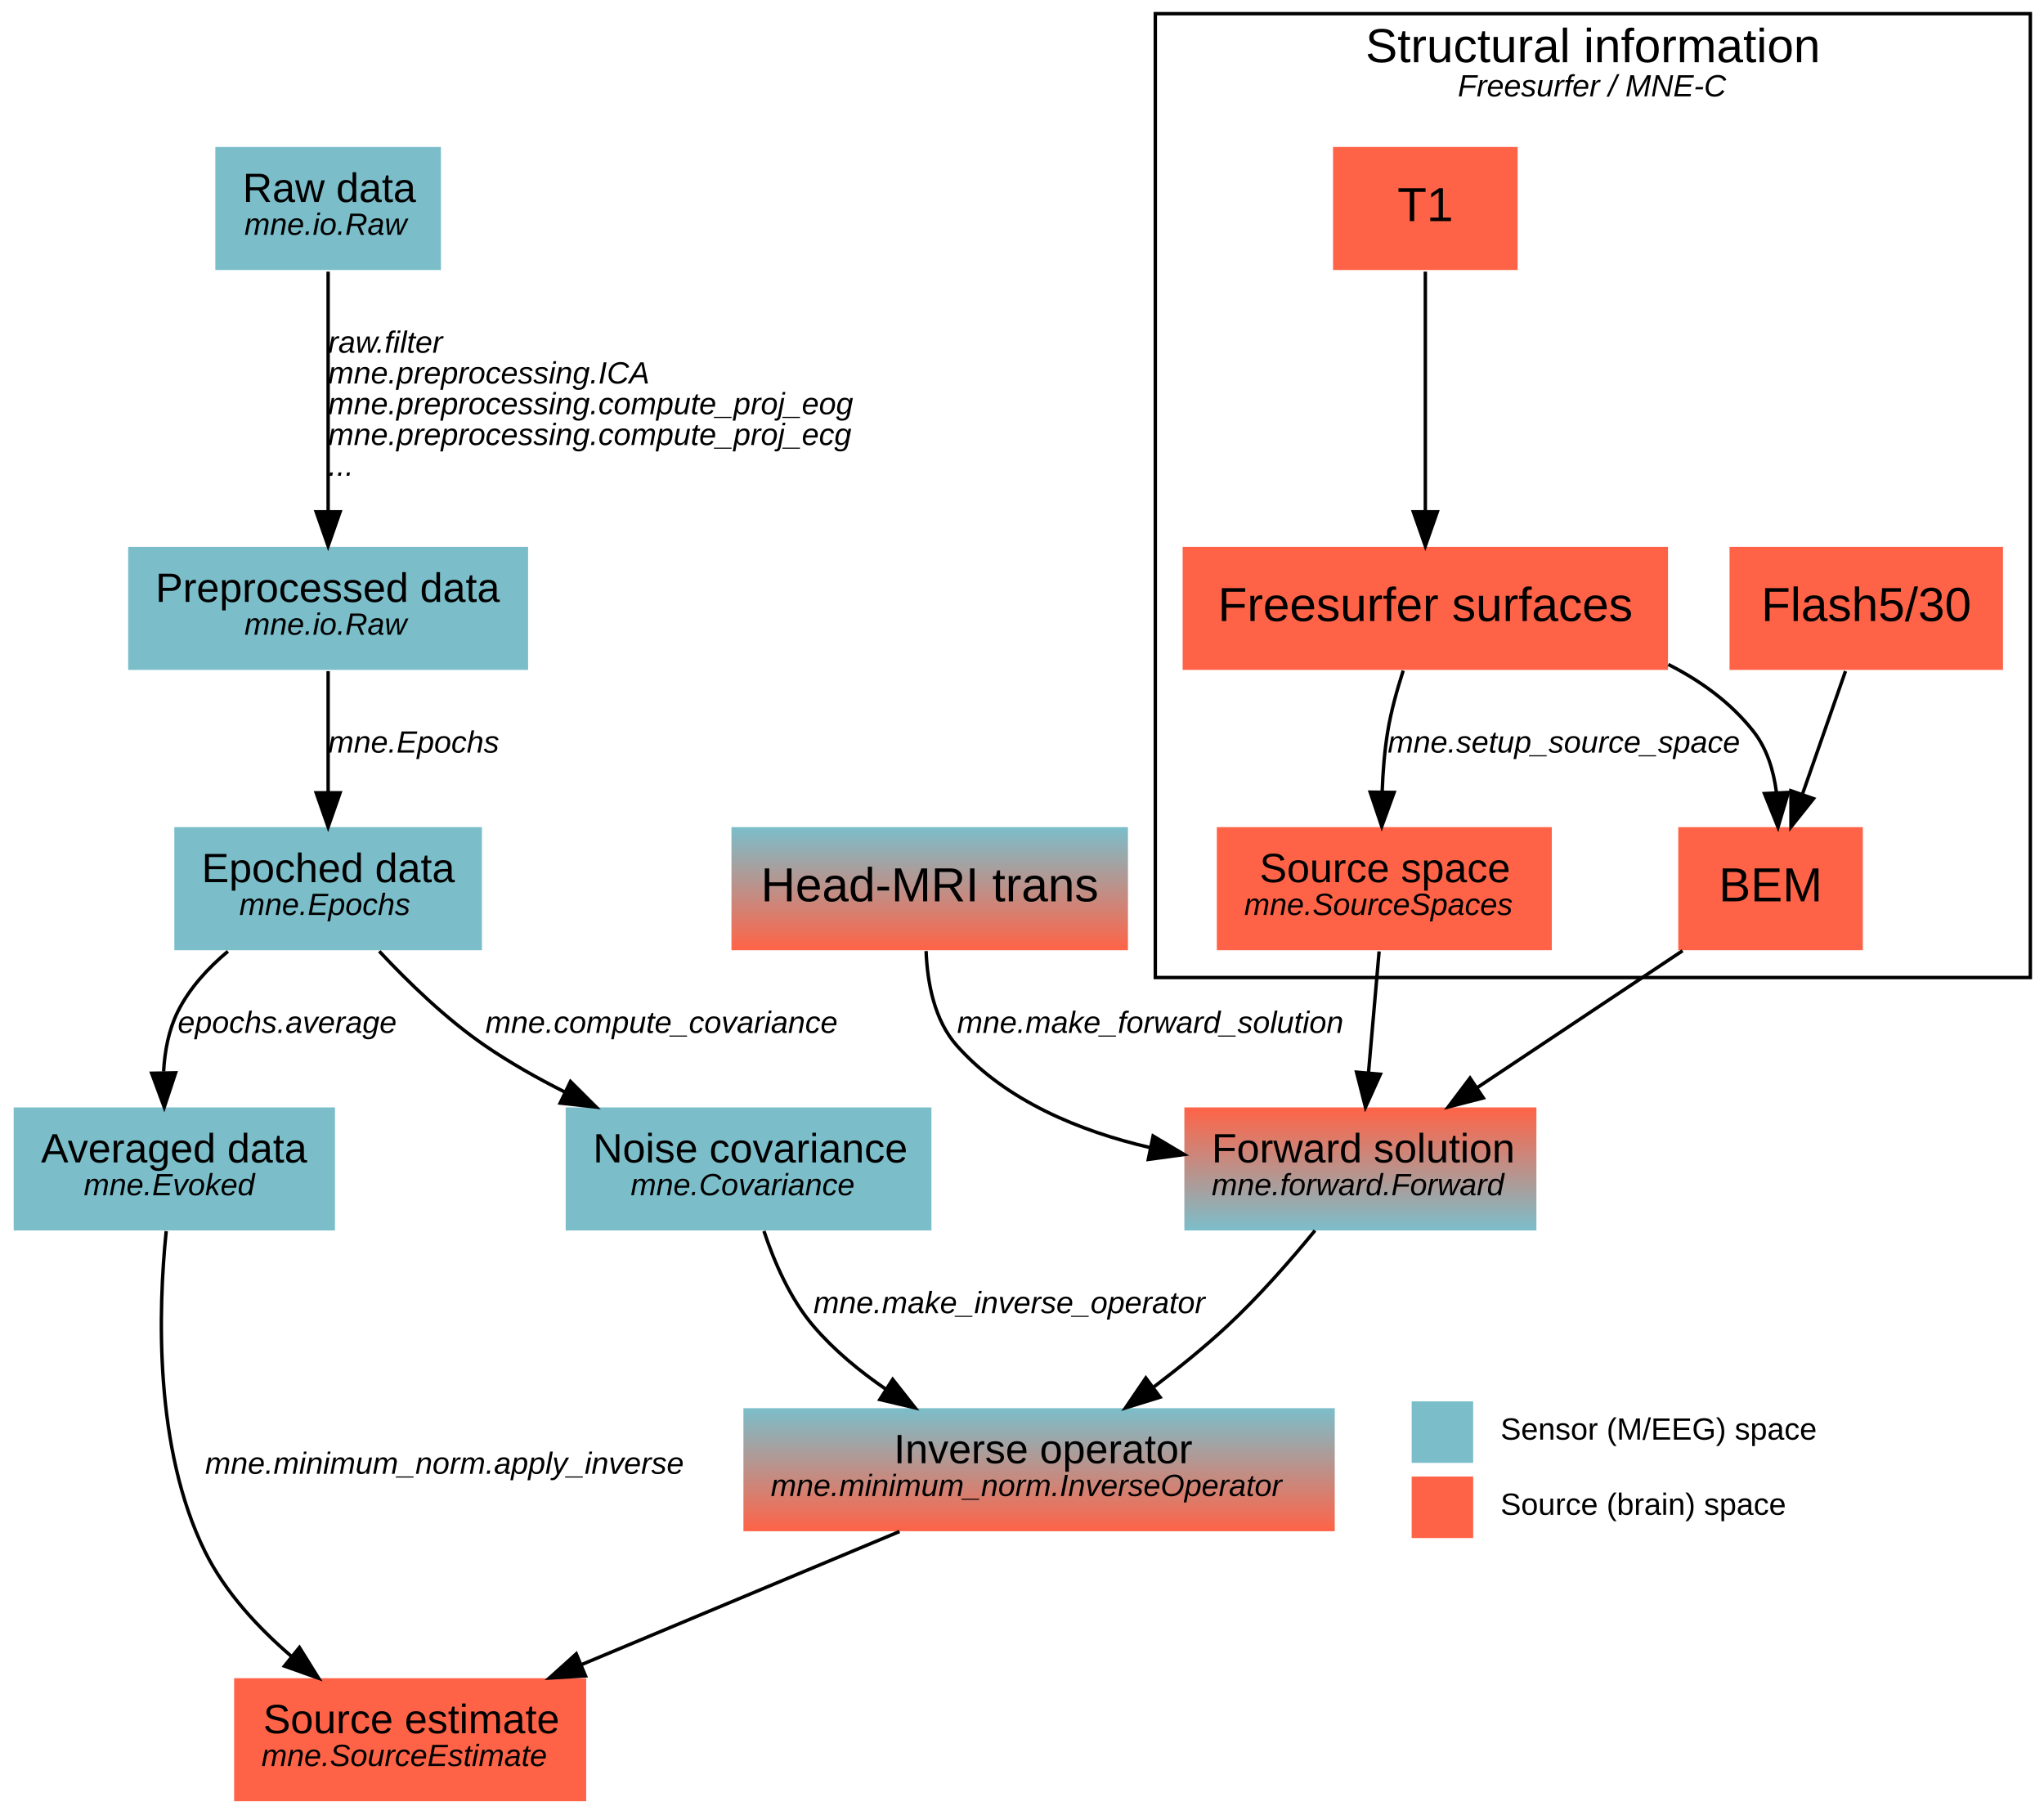
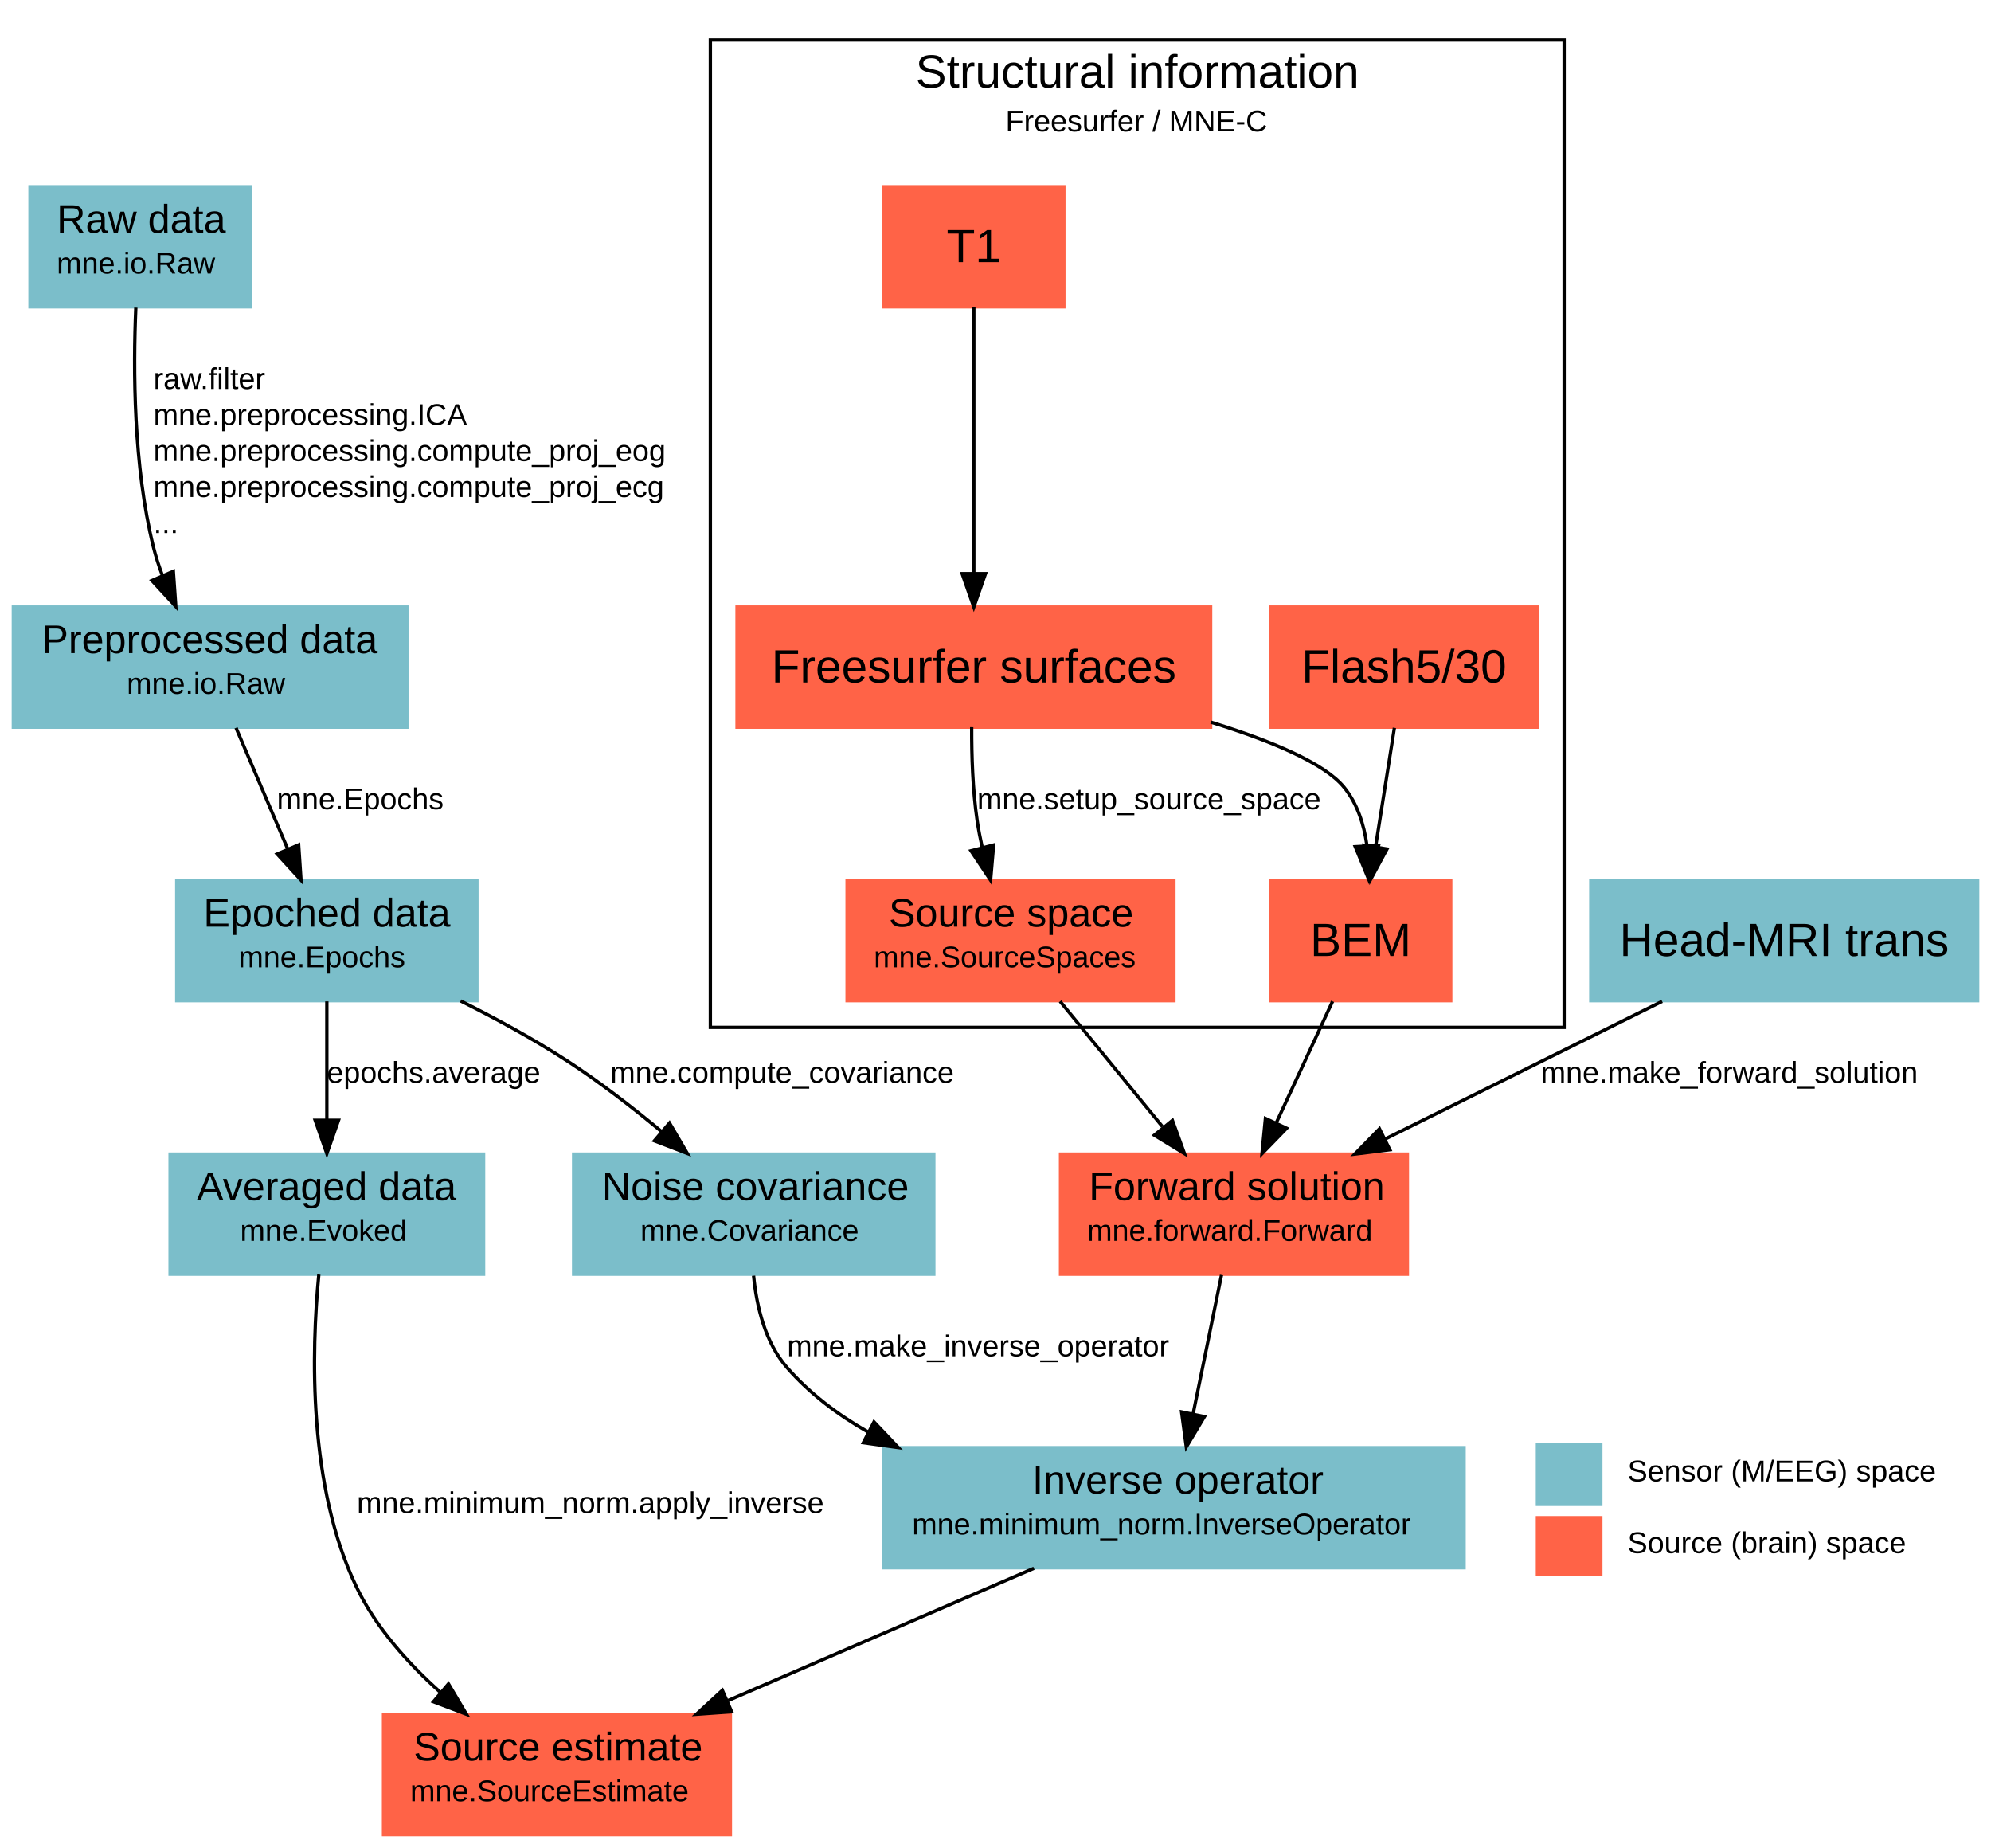
- <svg xmlns="http://www.w3.org/2000/svg" width="598pt" height="531pt" viewBox="0.00 0.00 598.00 531.00">
-   <g id="graph0" class="graph" transform="scale(1 1) rotate(0) translate(4 527)">
-     <polygon fill="white" stroke="none" points="-4,4 -4,-527 594,-527 594,4 -4,4" />
-     <g id="clust2" class="cluster">
-       <polygon fill="none" stroke="black" points="334,-241 334,-523 590,-523 590,-241 334,-241" />
-       <text text-anchor="start" x="395.5" y="-508.8" font-family="Arial" font-size="14.00">Structural information</text>
-       <text text-anchor="start" x="422.5" y="-498.8" font-family="Arial" font-style="italic" font-size="9.00">Freesurfer / MNE-C</text>
+ <svg xmlns="http://www.w3.org/2000/svg" width="597pt" height="554pt" viewBox="0.00 0.00 597.00 554.00">
+   <g id="graph1" class="graph" transform="scale(1 1) rotate(0) translate(4 550)">
+     <polygon fill="white" stroke="white" points="-4,5 -4,-550 594,-550 594,5 -4,5" />
+     <g id="graph2" class="cluster">
+       <polygon fill="none" stroke="black" points="209,-242 209,-538 465,-538 465,-242 209,-242" />
+       <text text-anchor="start" x="270.5" y="-523.733" font-family="Arial" font-size="14.00">Structural information</text>
+       <text text-anchor="start" x="297.5" y="-510.6" font-family="Arial" font-size="9.00">Freesurfer / MNE-C</text>
    </g>
-     <g id="node1" class="node">
-       <defs>
-         <linearGradient id="l_0" gradientUnits="userSpaceOnUse" x1="300" y1="-115" x2="300" y2="-79">
-           <stop offset="0" style="stop-color:#7bbeca;stop-opacity:1.;" />
-           <stop offset="1" style="stop-color:#ff6347;stop-opacity:1.;" />
-         </linearGradient>
-       </defs>
-       <polygon fill="url(#l_0)" stroke="none" points="386.5,-115 213.5,-115 213.5,-79 386.5,-79 386.5,-115" />
-       <text text-anchor="start" x="257.5" y="-98.9" font-family="Arial" font-size="12.00">Inverse operator</text>
-       <text text-anchor="start" x="221.5" y="-89.3" font-family="Arial" font-style="italic" font-size="9.00">mne.minimum_norm.InverseOperator</text>
+     <g id="node2" class="node">
+       <polygon fill="#ff6347" stroke="#ff6347" points="348,-286 250,-286 250,-250 348,-250 348,-286" />
+       <text text-anchor="start" x="262.5" y="-272.2" font-family="Arial" font-size="12.00">Source space</text>
+       <text text-anchor="start" x="258" y="-260" font-family="Arial" font-size="9.00">mne.SourceSpaces</text>
+     </g>
+     <g id="node16" class="node">
+       <polygon fill="#ff6347" stroke="#ff6347" points="418,-204 314,-204 314,-168 418,-168 418,-204" />
+       <text text-anchor="start" x="322.5" y="-190.2" font-family="Arial" font-size="12.00">Forward solution</text>
+       <text text-anchor="start" x="322" y="-178" font-family="Arial" font-size="9.00">mne.forward.Forward</text>
+     </g>
+     <g id="edge14" class="edge">
+       <path fill="none" stroke="black" d="M313.87,-249.8C322.89,-238.76 334.55,-224.49 344.56,-212.24" />
+       <polygon fill="black" stroke="black" points="347.553,-214.108 351.17,-204.15 342.132,-209.679 347.553,-214.108" />
+     </g>
+     <g id="node3" class="node">
+       <polygon fill="#ff6347" stroke="#ff6347" points="431,-286 377,-286 377,-250 431,-250 431,-286" />
+       <text text-anchor="middle" x="404" y="-263.4" font-family="Arial" font-size="14.00">BEM</text>
+     </g>
+     <g id="edge16" class="edge">
+       <path fill="none" stroke="black" d="M395.57,-249.8C390.6,-239.08 384.21,-225.31 378.65,-213.3" />
+       <polygon fill="black" stroke="black" points="381.79,-211.752 374.41,-204.15 375.439,-214.695 381.79,-211.752" />
+     </g>
+     <g id="node4" class="node">
+       <polygon fill="#ff6347" stroke="#ff6347" points="359,-368 217,-368 217,-332 359,-332 359,-368" />
+       <text text-anchor="middle" x="288" y="-345.4" font-family="Arial" font-size="14.00">Freesurfer surfaces</text>
+     </g>
+     <g id="edge5" class="edge">
+       <path fill="none" stroke="black" d="M287.36,-332C287.32,-323.47 287.65,-313.17 289,-304 289.39,-301.32 289.93,-298.57 290.54,-295.82" />
+       <polygon fill="black" stroke="black" points="293.934,-296.675 293.02,-286.12 287.152,-294.941 293.934,-296.675" />
+       <text text-anchor="start" x="289" y="-307.4" font-family="Arial" font-size="9.00">mne.setup_source_space</text>
+     </g>
+     <g id="edge3" class="edge">
+       <path fill="none" stroke="black" d="M359.06,-333.51C377.13,-327.91 393.12,-321.23 399,-314 402.96,-309.13 404.97,-302.94 405.85,-296.7" />
+       <polygon fill="black" stroke="black" points="409.363,-296.545 406.41,-286.37 402.374,-296.166 409.363,-296.545" />
+     </g>
+     <g id="node7" class="node">
+       <polygon fill="#ff6347" stroke="#ff6347" points="315,-494 261,-494 261,-458 315,-458 315,-494" />
+       <text text-anchor="middle" x="288" y="-471.4" font-family="Arial" font-size="14.00">T1</text>
+     </g>
+     <g id="edge7" class="edge">
+       <path fill="none" stroke="black" d="M288,-457.95C288,-437.08 288,-402.49 288,-378.1" />
+       <polygon fill="black" stroke="black" points="291.5,-378.02 288,-368.02 284.5,-378.02 291.5,-378.02" />
    </g>
    <g id="node9" class="node">
-       <polygon fill="#ff6347" stroke="none" points="167.5,-36 64.5,-36 64.5,-0 167.5,-0 167.5,-36" />
-       <text text-anchor="start" x="73" y="-19.9" font-family="Arial" font-size="12.00">Source estimate</text>
-       <text text-anchor="start" x="72.5" y="-10.3" font-family="Arial" font-style="italic" font-size="9.00">mne.SourceEstimate</text>
-     </g>
-     <g id="edge7" class="edge">
-       <path fill="none" stroke="black" d="M259.16,-78.911C231.77,-67.447 195.5,-52.269 166.32,-40.058" />
-       <polygon fill="black" stroke="black" points="167.296,-36.672 156.72,-36.041 164.594,-43.13 167.296,-36.672" />
-     </g>
-     <g id="node2" class="node">
-       <polygon fill="#7bbeca" stroke="none" points="409,-99 409,-117 427,-117 427,-99 409,-99" />
-       <text text-anchor="start" x="413" y="-105.8" font-family="Arial" font-size="9.00">    </text>
-       <text text-anchor="start" x="435" y="-105.8" font-family="Arial" font-size="9.00">Sensor (M/EEG) space</text>
-       <polygon fill="#ff6347" stroke="none" points="409,-77 409,-95 427,-95 427,-77 409,-77" />
-       <text text-anchor="start" x="413" y="-83.8" font-family="Arial" font-size="9.00">    </text>
-       <text text-anchor="start" x="435" y="-83.8" font-family="Arial" font-size="9.00">Source (brain) space</text>
-     </g>
-     <g id="node3" class="node">
-       <polygon fill="#ff6347" stroke="none" points="450,-285 352,-285 352,-249 450,-249 450,-285" />
-       <text text-anchor="start" x="364.5" y="-268.9" font-family="Arial" font-size="12.00">Source space</text>
-       <text text-anchor="start" x="360" y="-259.3" font-family="Arial" font-style="italic" font-size="9.00">mne.SourceSpaces</text>
-     </g>
-     <g id="node8" class="node">
-       <defs>
-         <linearGradient id="l_1" gradientUnits="userSpaceOnUse" x1="394" y1="-203" x2="394" y2="-167">
-           <stop offset="0" style="stop-color:#ff6347;stop-opacity:1.;" />
-           <stop offset="1" style="stop-color:#7bbeca;stop-opacity:1.;" />
-         </linearGradient>
-       </defs>
-       <polygon fill="url(#l_1)" stroke="none" points="445.5,-203 342.5,-203 342.5,-167 445.5,-167 445.5,-203" />
-       <text text-anchor="start" x="350.5" y="-186.9" font-family="Arial" font-size="12.00">Forward solution</text>
-       <text text-anchor="start" x="350.5" y="-177.3" font-family="Arial" font-style="italic" font-size="9.00">mne.forward.Forward</text>
-     </g>
-     <g id="edge5" class="edge">
-       <path fill="none" stroke="black" d="M399.48,-248.64C398.58,-238.3 397.41,-224.94 396.38,-213.22" />
-       <polygon fill="black" stroke="black" points="399.849,-212.707 395.49,-203.05 392.875,-213.317 399.849,-212.707" />
-     </g>
-     <g id="node4" class="node">
-       <polygon fill="#ff6347" stroke="none" points="541,-285 487,-285 487,-249 541,-249 541,-285" />
-       <text text-anchor="middle" x="514" y="-263.3" font-family="Arial" font-size="14.00">BEM</text>
-     </g>
-     <g id="edge6" class="edge">
-       <path fill="none" stroke="black" d="M488.26,-248.84C470.7,-237.13 447.26,-221.5 428.14,-208.76" />
-       <polygon fill="black" stroke="black" points="429.961,-205.768 419.7,-203.13 426.077,-211.591 429.961,-205.768" />
-     </g>
-     <g id="node5" class="node">
-       <polygon fill="#ff6347" stroke="none" points="484,-367 342,-367 342,-331 484,-331 484,-367" />
-       <text text-anchor="middle" x="413" y="-345.3" font-family="Arial" font-size="14.00">Freesurfer surfaces</text>
-     </g>
-     <g id="edge1" class="edge">
-       <path fill="none" stroke="black" d="M406.53,-330.79C404.72,-325.2 402.97,-318.91 402,-313 401.06,-307.31 400.58,-301.17 400.37,-295.3" />
-       <polygon fill="black" stroke="black" points="403.869,-295.158 400.25,-285.2 396.869,-295.241 403.869,-295.158" />
-       <text text-anchor="start" x="402" y="-306.8" font-family="Arial" font-style="italic" font-size="9.00">mne.setup_source_space</text>
-     </g>
-     <g id="edge2" class="edge">
-       <path fill="none" stroke="black" d="M484.09,-332.59C493.66,-327.74 502.42,-321.37 509,-313 512.92,-308.01 514.86,-301.69 515.69,-295.38" />
-       <polygon fill="black" stroke="black" points="519.204,-295.154 516.18,-285 512.212,-294.824 519.204,-295.154" />
-     </g>
-     <g id="node6" class="node">
-       <polygon fill="#ff6347" stroke="none" points="440,-484 386,-484 386,-448 440,-448 440,-484" />
-       <text text-anchor="middle" x="413" y="-462.3" font-family="Arial" font-size="14.00">T1</text>
-     </g>
-     <g id="edge3" class="edge">
-       <path fill="none" stroke="black" d="M413,-447.53C413,-428.94 413,-399.24 413,-377.5" />
-       <polygon fill="black" stroke="black" points="416.5,-377.25 413,-367.25 409.5,-377.25 416.5,-377.25" />
-     </g>
-     <g id="node7" class="node">
-       <polygon fill="#ff6347" stroke="none" points="582,-367 502,-367 502,-331 582,-331 582,-367" />
-       <text text-anchor="middle" x="542" y="-345.3" font-family="Arial" font-size="14.00">Flash5/30</text>
-     </g>
-     <g id="edge4" class="edge">
-       <path fill="none" stroke="black" d="M535.92,-330.64C532.23,-320.09 527.44,-306.39 523.28,-294.51" />
-       <polygon fill="black" stroke="black" points="526.576,-293.333 519.97,-285.05 519.969,-295.645 526.576,-293.333" />
-     </g>
-     <g id="edge8" class="edge">
-       <path fill="none" stroke="black" d="M380.72,-166.98C373.53,-158.21 364.24,-147.58 355,-139 348.42,-132.88 340.93,-126.81 333.65,-121.28" />
-       <polygon fill="black" stroke="black" points="335.391,-118.214 325.27,-115.08 331.227,-123.841 335.391,-118.214" />
-     </g>
-     <g id="node10" class="node">
-       <polygon fill="#7bbeca" stroke="none" points="150.5,-367 33.5,-367 33.5,-331 150.5,-331 150.5,-367" />
-       <text text-anchor="start" x="41.5" y="-350.9" font-family="Arial" font-size="12.00">Preprocessed data</text>
-       <text text-anchor="start" x="67.5" y="-341.3" font-family="Arial" font-style="italic" font-size="9.00">mne.io.Raw</text>
-     </g>
-     <g id="node11" class="node">
-       <polygon fill="#7bbeca" stroke="none" points="137,-285 47,-285 47,-249 137,-249 137,-285" />
-       <text text-anchor="start" x="55" y="-268.9" font-family="Arial" font-size="12.00">Epoched data</text>
-       <text text-anchor="start" x="66" y="-259.3" font-family="Arial" font-style="italic" font-size="9.00">mne.Epochs</text>
+       <polygon fill="#ff6347" stroke="#ff6347" points="457,-368 377,-368 377,-332 457,-332 457,-368" />
+       <text text-anchor="middle" x="417" y="-345.4" font-family="Arial" font-size="14.00">Flash5/30</text>
    </g>
    <g id="edge9" class="edge">
-       <path fill="none" stroke="black" d="M92,-330.64C92,-320.3 92,-306.94 92,-295.22" />
-       <polygon fill="black" stroke="black" points="95.5,-295.05 92,-285.05 88.5,-295.05 95.5,-295.05" />
-       <text text-anchor="start" x="92" y="-306.8" font-family="Arial" font-style="italic" font-size="9.00">mne.Epochs</text>
+       <path fill="none" stroke="black" d="M414.11,-331.8C412.47,-321.4 410.36,-308.12 408.5,-296.38" />
+       <polygon fill="black" stroke="black" points="411.901,-295.479 406.88,-286.15 404.987,-296.574 411.901,-295.479" />
    </g>
    <g id="node12" class="node">
-       <polygon fill="#7bbeca" stroke="none" points="94,-203 -7.10543e-15,-203 -7.10543e-15,-167 94,-167 94,-203" />
-       <text text-anchor="start" x="8" y="-186.9" font-family="Arial" font-size="12.00">Averaged data</text>
-       <text text-anchor="start" x="20.5" y="-177.3" font-family="Arial" font-style="italic" font-size="9.00">mne.Evoked</text>
+       <polygon fill="#7bbeca" stroke="#7bbeca" points="435,-116 261,-116 261,-80 435,-80 435,-116" />
+       <text text-anchor="start" x="305.5" y="-102.2" font-family="Arial" font-size="12.00">Inverse operator</text>
+       <text text-anchor="start" x="269.5" y="-90" font-family="Arial" font-size="9.00">mne.minimum_norm.InverseOperator</text>
    </g>
-     <g id="edge10" class="edge">
-       <path fill="none" stroke="black" d="M62.673,-248.66C56.79,-243.73 51.384,-237.82 48,-231 45.352,-225.66 44.193,-219.51 43.87,-213.51" />
-       <polygon fill="black" stroke="black" points="47.377,-213.12 44.053,-203.06 40.378,-212.997 47.377,-213.12" />
-       <text text-anchor="start" x="48" y="-224.8" font-family="Arial" font-style="italic" font-size="9.00">epochs.average</text>
+     <g id="node14" class="node">
+       <polygon fill="#ff6347" stroke="#ff6347" points="215,-36 111,-36 111,-1.77636e-14 215,-3.55271e-15 215,-36" />
+       <text text-anchor="start" x="120" y="-22.2" font-family="Arial" font-size="12.00">Source estimate</text>
+       <text text-anchor="start" x="119" y="-10" font-family="Arial" font-size="9.00">mne.SourceEstimate</text>
+     </g>
+     <g id="edge12" class="edge">
+       <path fill="none" stroke="black" d="M306.02,-79.847C278.82,-68.084 243.21,-52.685 214.33,-40.196" />
+       <polygon fill="black" stroke="black" points="215.378,-36.836 204.81,-36.081 212.6,-43.261 215.378,-36.836" />
    </g>
    <g id="node13" class="node">
-       <polygon fill="#7bbeca" stroke="none" points="268.5,-203 161.5,-203 161.5,-167 268.5,-167 268.5,-203" />
-       <text text-anchor="start" x="169.5" y="-186.9" font-family="Arial" font-size="12.00">Noise covariance</text>
-       <text text-anchor="start" x="180.5" y="-177.3" font-family="Arial" font-style="italic" font-size="9.00">mne.Covariance</text>
+       <polygon fill="#7bbeca" stroke="#7bbeca" points="457,-99 457,-117 476,-117 476,-99 457,-99" />
+       <text text-anchor="start" x="461.5" y="-105.9" font-family="Arial" font-size="9.00">    </text>
+       <text text-anchor="start" x="484" y="-105.9" font-family="Arial" font-size="9.00">Sensor (M/EEG) space</text>
+       <polygon fill="#ff6347" stroke="#ff6347" points="457,-78 457,-95 476,-95 476,-78 457,-78" />
+       <text text-anchor="start" x="461.5" y="-84.4" font-family="Arial" font-size="9.00">    </text>
+       <text text-anchor="start" x="484" y="-84.4" font-family="Arial" font-size="9.00">Source (brain) space</text>
    </g>
-     <g id="edge11" class="edge">
-       <path fill="none" stroke="black" d="M106.96,-248.69C115.42,-239.63 126.57,-228.83 138,-221 145.22,-216.06 153.25,-211.52 161.32,-207.46" />
-       <polygon fill="black" stroke="black" points="162.907,-210.581 170.41,-203.1 159.88,-204.269 162.907,-210.581" />
-       <text text-anchor="start" x="138" y="-224.8" font-family="Arial" font-style="italic" font-size="9.00">mne.compute_covariance</text>
+     <g id="edge24" class="edge">
+       <path fill="none" stroke="black" d="M362.27,-167.77C359.81,-155.73 356.53,-139.72 353.74,-126.08" />
+       <polygon fill="black" stroke="black" points="357.154,-125.305 351.72,-116.21 350.296,-126.709 357.154,-125.305" />
    </g>
-     <g id="edge12" class="edge">
-       <path fill="none" stroke="black" d="M44.627,-166.8C42.3,-144.06 40.996,-103.33 56,-73 61.835,-61.205 71.462,-50.798 81.314,-42.348" />
-       <polygon fill="black" stroke="black" points="83.603,-44.999 89.195,-36 79.212,-39.547 83.603,-44.999" />
-       <text text-anchor="start" x="56" y="-95.8" font-family="Arial" font-style="italic" font-size="9.00">mne.minimum_norm.apply_inverse</text>
+     <g id="node19" class="node">
+       <polygon fill="#7bbeca" stroke="#7bbeca" points="118,-368 4.26326e-14,-368 0,-332 118,-332 118,-368" />
+       <text text-anchor="start" x="8.5" y="-354.2" font-family="Arial" font-size="12.00">Preprocessed data</text>
+       <text text-anchor="start" x="34" y="-342" font-family="Arial" font-size="9.00">mne.io.Raw</text>
    </g>
-     <g id="edge13" class="edge">
-       <path fill="none" stroke="black" d="M219.5,-166.82C222.5,-157.8 227.17,-146.99 234,-139 239.99,-132 247.48,-125.81 255.24,-120.51" />
-       <polygon fill="black" stroke="black" points="257.172,-123.429 263.72,-115.1 253.407,-117.528 257.172,-123.429" />
-       <text text-anchor="start" x="234" y="-142.8" font-family="Arial" font-style="italic" font-size="9.00">mne.make_inverse_operator</text>
+     <g id="node20" class="node">
+       <polygon fill="#7bbeca" stroke="#7bbeca" points="139,-286 49,-286 49,-250 139,-250 139,-286" />
+       <text text-anchor="start" x="57" y="-272.2" font-family="Arial" font-size="12.00">Epoched data</text>
+       <text text-anchor="start" x="67.5" y="-260" font-family="Arial" font-size="9.00">mne.Epochs</text>
    </g>
-     <g id="node14" class="node">
-       <polygon fill="#7bbeca" stroke="none" points="125,-484 59,-484 59,-448 125,-448 125,-484" />
-       <text text-anchor="start" x="67" y="-467.9" font-family="Arial" font-size="12.00">Raw data</text>
-       <text text-anchor="start" x="67.5" y="-458.3" font-family="Arial" font-style="italic" font-size="9.00">mne.io.Raw</text>
+     <g id="edge18" class="edge">
+       <path fill="none" stroke="black" d="M66.768,-331.8C71.299,-321.19 77.107,-307.58 82.194,-295.66" />
+       <polygon fill="black" stroke="black" points="85.546,-296.721 86.254,-286.15 79.109,-293.973 85.546,-296.721" />
+       <text text-anchor="start" x="79" y="-307.4" font-family="Arial" font-size="9.00">mne.Epochs</text>
    </g>
-     <g id="edge14" class="edge">
-       <path fill="none" stroke="black" d="M92,-447.53C92,-428.94 92,-399.24 92,-377.5" />
-       <polygon fill="black" stroke="black" points="95.5,-377.25 92,-367.25 88.5,-377.25 95.5,-377.25" />
-       <text text-anchor="start" x="92" y="-423.8" font-family="Arial" font-style="italic" font-size="9.00">raw.filter</text>
-       <text text-anchor="start" x="92" y="-414.8" font-family="Arial" font-style="italic" font-size="9.00">mne.preprocessing.ICA</text>
-       <text text-anchor="start" x="92" y="-405.8" font-family="Arial" font-style="italic" font-size="9.00">mne.preprocessing.compute_proj_eog</text>
-       <text text-anchor="start" x="92" y="-396.8" font-family="Arial" font-style="italic" font-size="9.00">mne.preprocessing.compute_proj_ecg</text>
-       <text text-anchor="start" x="92" y="-387.8" font-family="Arial" font-style="italic" font-size="9.00">...</text>
+     <g id="node22" class="node">
+       <polygon fill="#7bbeca" stroke="#7bbeca" points="141,-204 47,-204 47,-168 141,-168 141,-204" />
+       <text text-anchor="start" x="55" y="-190.2" font-family="Arial" font-size="12.00">Averaged data</text>
+       <text text-anchor="start" x="68" y="-178" font-family="Arial" font-size="9.00">mne.Evoked</text>
    </g>
-     <g id="node15" class="node">
-       <defs>
-         <linearGradient id="l_2" gradientUnits="userSpaceOnUse" x1="268" y1="-285" x2="268" y2="-249">
-           <stop offset="0" style="stop-color:#7bbeca;stop-opacity:1.;" />
-           <stop offset="1" style="stop-color:#ff6347;stop-opacity:1.;" />
-         </linearGradient>
-       </defs>
-       <polygon fill="url(#l_2)" stroke="none" points="326,-285 210,-285 210,-249 326,-249 326,-285" />
-       <text text-anchor="middle" x="268" y="-263.3" font-family="Arial" font-size="14.00">Head-MRI trans</text>
+     <g id="edge20" class="edge">
+       <path fill="none" stroke="black" d="M94,-249.8C94,-239.4 94,-226.12 94,-214.38" />
+       <polygon fill="black" stroke="black" points="97.5,-214.15 94,-204.15 90.5,-214.15 97.5,-214.15" />
+       <text text-anchor="start" x="94" y="-225.4" font-family="Arial" font-size="9.00">epochs.average</text>
    </g>
-     <g id="edge15" class="edge">
-       <path fill="none" stroke="black" d="M266.94,-248.74C267.3,-239.47 269.34,-228.46 276,-221 290.38,-204.91 311.77,-196.07 332.41,-191.26" />
-       <polygon fill="black" stroke="black" points="333.352,-194.64 342.45,-189.21 331.952,-187.781 333.352,-194.64" />
-       <text text-anchor="start" x="276" y="-224.8" font-family="Arial" font-style="italic" font-size="9.00">mne.make_forward_solution</text>
+     <g id="node24" class="node">
+       <polygon fill="#7bbeca" stroke="#7bbeca" points="276,-204 168,-204 168,-168 276,-168 276,-204" />
+       <text text-anchor="start" x="176.5" y="-190.2" font-family="Arial" font-size="12.00">Noise covariance</text>
+       <text text-anchor="start" x="188" y="-178" font-family="Arial" font-size="9.00">mne.Covariance</text>
+     </g>
+     <g id="edge22" class="edge">
+       <path fill="none" stroke="black" d="M134.12,-249.93C144.75,-244.61 156.04,-238.47 166,-232 175.7,-225.71 185.65,-218.01 194.42,-210.72" />
+       <polygon fill="black" stroke="black" points="196.749,-213.334 202.1,-204.19 192.214,-208.001 196.749,-213.334" />
+       <text text-anchor="start" x="179" y="-225.4" font-family="Arial" font-size="9.00">mne.compute_covariance</text>
+     </g>
+     <g id="edge26" class="edge">
+       <path fill="none" stroke="black" d="M91.595,-167.9C89.371,-144.85 88.32,-104.39 103,-74 108.77,-62.054 118.28,-51.39 128.05,-42.655" />
+       <polygon fill="black" stroke="black" points="130.471,-45.192 135.87,-36.076 125.965,-39.836 130.471,-45.192" />
+       <text text-anchor="start" x="103" y="-96.4" font-family="Arial" font-size="9.00">mne.minimum_norm.apply_inverse</text>
+     </g>
+     <g id="edge30" class="edge">
+       <path fill="none" stroke="black" d="M221.96,-167.55C222.86,-158.3 225.44,-147.5 232,-140 238.84,-132.18 247.25,-125.82 256.39,-120.64" />
+       <polygon fill="black" stroke="black" points="258.066,-123.714 265.36,-116.03 254.866,-117.488 258.066,-123.714" />
+       <text text-anchor="start" x="232" y="-143.4" font-family="Arial" font-size="9.00">mne.make_inverse_operator</text>
+     </g>
+     <g id="node28" class="node">
+       <polygon fill="#7bbeca" stroke="#7bbeca" points="71,-494 5,-494 5,-458 71,-458 71,-494" />
+       <text text-anchor="start" x="13" y="-480.2" font-family="Arial" font-size="12.00">Raw data</text>
+       <text text-anchor="start" x="13" y="-468" font-family="Arial" font-size="9.00">mne.io.Raw</text>
+     </g>
+     <g id="edge28" class="edge">
+       <path fill="none" stroke="black" d="M36.727,-457.77C35.925,-439.37 35.984,-410.29 42,-386 42.701,-383.17 43.633,-380.29 44.7,-377.47" />
+       <polygon fill="black" stroke="black" points="47.969,-378.729 48.713,-368.16 41.541,-375.958 47.969,-378.729" />
+       <text text-anchor="start" x="42" y="-433.4" font-family="Arial" font-size="9.00">raw.filter</text>
+       <text text-anchor="start" x="42" y="-422.6" font-family="Arial" font-size="9.00">mne.preprocessing.ICA</text>
+       <text text-anchor="start" x="42" y="-411.8" font-family="Arial" font-size="9.00">mne.preprocessing.compute_proj_eog</text>
+       <text text-anchor="start" x="42" y="-401" font-family="Arial" font-size="9.00">mne.preprocessing.compute_proj_ecg</text>
+       <text text-anchor="start" x="42" y="-390.2" font-family="Arial" font-size="9.00">...</text>
+     </g>
+     <g id="node31" class="node">
+       <polygon fill="#7bbeca" stroke="#7bbeca" points="589,-286 473,-286 473,-250 589,-250 589,-286" />
+       <text text-anchor="middle" x="531" y="-263.4" font-family="Arial" font-size="14.00">Head-MRI trans</text>
+     </g>
+     <g id="edge32" class="edge">
+       <path fill="none" stroke="black" d="M494.38,-249.8C469.84,-237.6 437.35,-221.46 411.2,-208.46" />
+       <polygon fill="black" stroke="black" points="412.744,-205.319 402.23,-204.01 409.633,-211.59 412.744,-205.319" />
+       <text text-anchor="start" x="458" y="-225.4" font-family="Arial" font-size="9.00">mne.make_forward_solution</text>
    </g>
  </g>
</svg>
